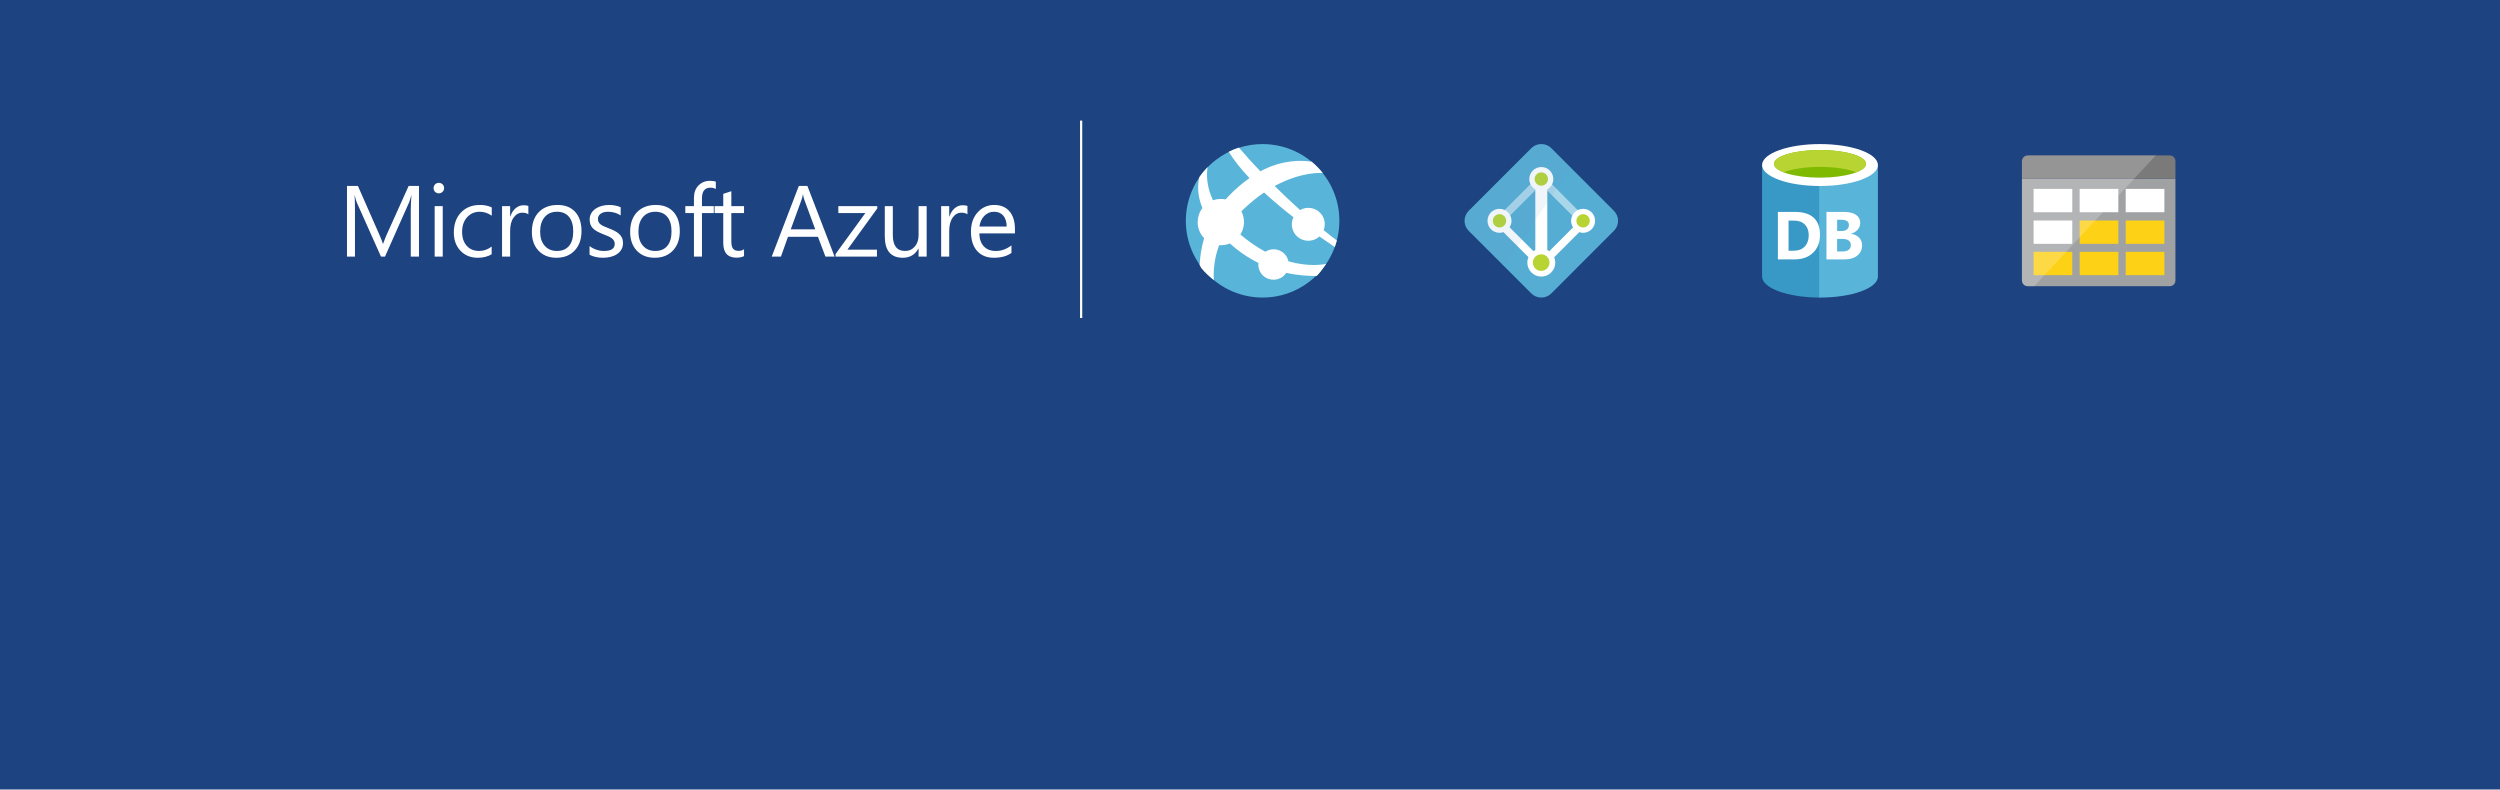
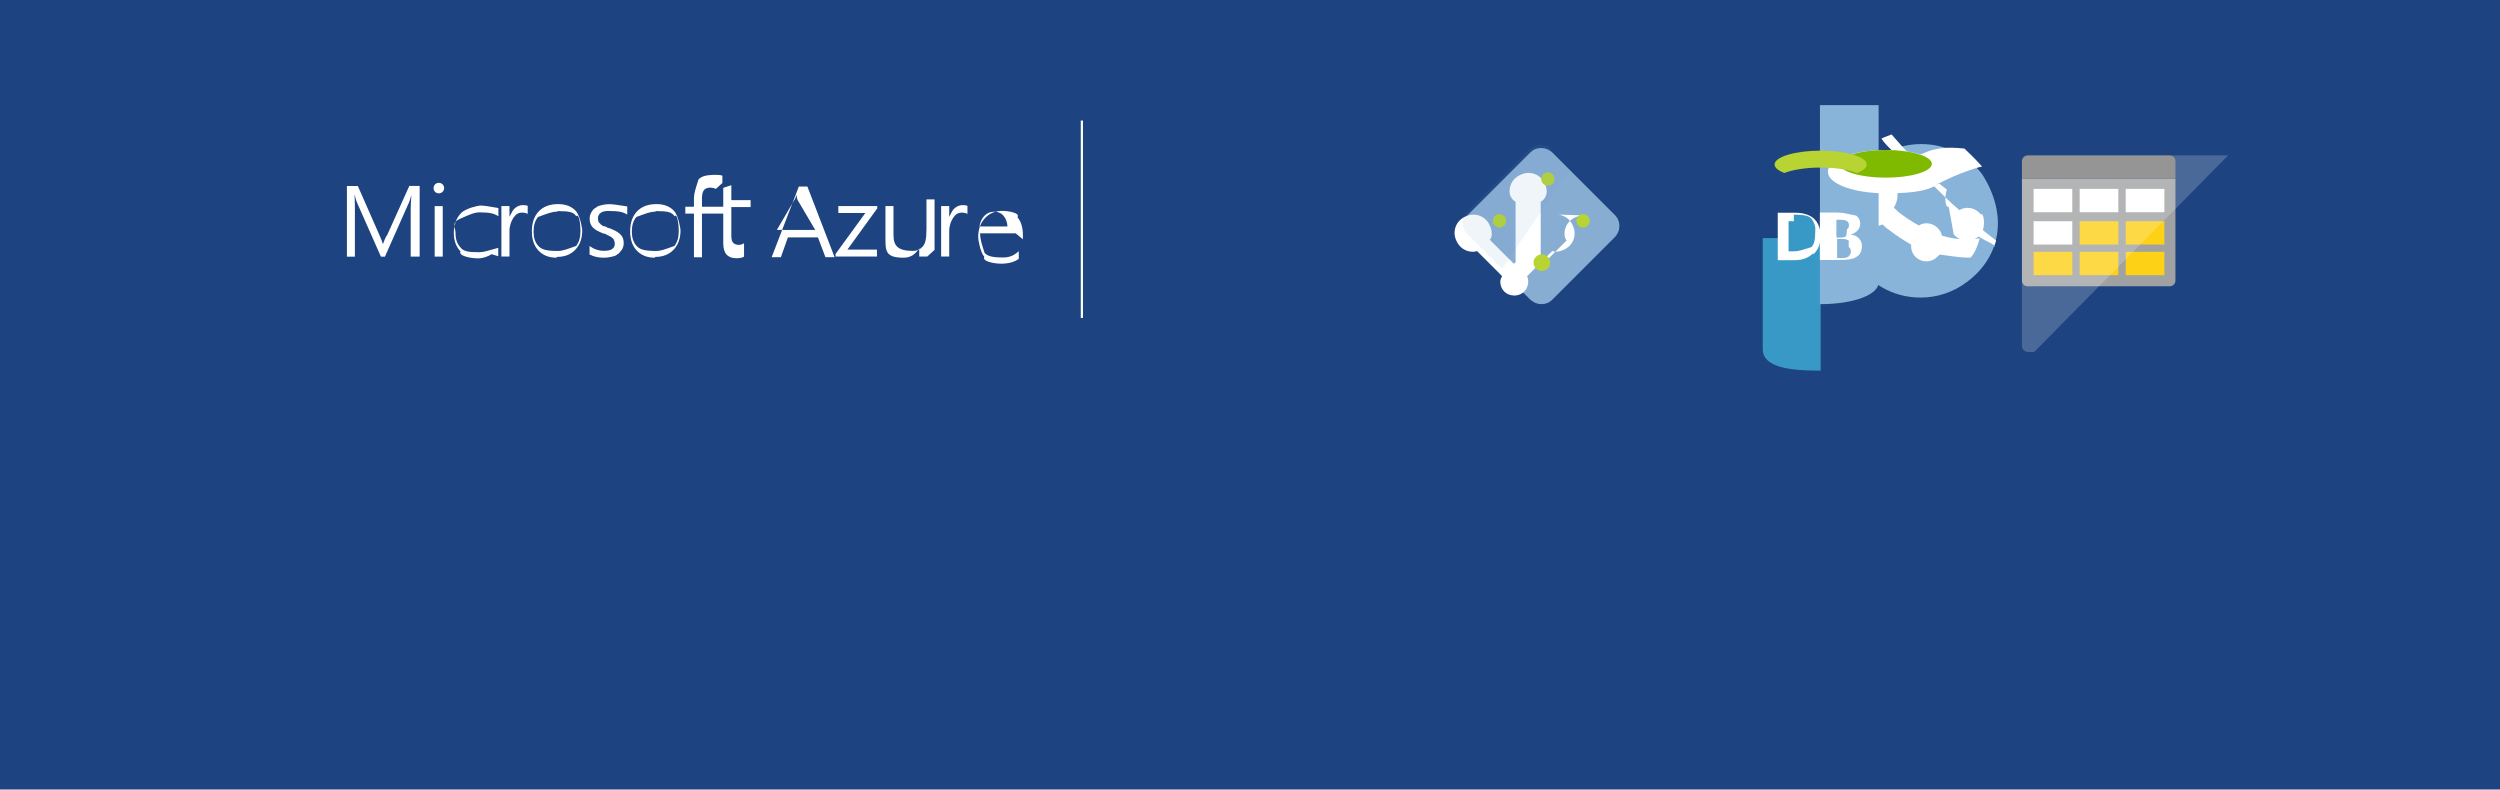
<svg xmlns="http://www.w3.org/2000/svg" viewBox="0 0 1140 360" enable-background="new 0 0 1140 360">
  <path fill="#1D4380" d="M0 0h1140v360h-1140v-360z" />
-   <path fill="#fff" d="M191.061 117h-3.751v-21.607c0-1.707.104-3.796.314-6.267h-.09c-.359 1.453-.682 2.493-.966 3.122l-11.005 24.752h-1.842l-10.983-24.572c-.314-.719-.637-1.819-.966-3.302h-.09c.12 1.288.18 3.392.18 6.312v21.562h-3.639v-32.209h4.986l9.883 22.461c.764 1.722 1.258 3.01 1.482 3.863h.135c.644-1.767 1.16-3.084 1.55-3.953l10.085-22.371h4.717v32.209zm9.032-28.84c-.659 0-1.221-.225-1.685-.674-.464-.449-.696-1.018-.696-1.707 0-.688.232-1.261.696-1.718.464-.457 1.025-.685 1.685-.685.674 0 1.247.229 1.718.685.472.457.708 1.03.708 1.718 0 .659-.236 1.221-.708 1.685-.472.464-1.044.696-1.718.696zm1.797 28.84h-3.684v-23h3.684v23zm22.307-1.056c-1.767 1.063-3.863 1.595-6.289 1.595-3.279 0-5.926-1.067-7.94-3.201-2.014-2.134-3.021-4.9-3.021-8.299 0-3.788 1.085-6.832 3.257-9.13 2.171-2.298 5.068-3.448 8.692-3.448 2.021 0 3.803.375 5.346 1.123v3.773c-1.707-1.198-3.534-1.797-5.48-1.797-2.351 0-4.279.842-5.784 2.527s-2.257 3.897-2.257 6.637c0 2.695.708 4.822 2.123 6.379 1.415 1.558 3.313 2.336 5.694 2.336 2.006 0 3.893-.666 5.66-1.999v3.504zm16.736-18.215c-.644-.494-1.572-.741-2.785-.741-1.572 0-2.886.741-3.942 2.224s-1.583 3.504-1.583 6.064v11.724h-3.684v-23h3.684v4.739h.09c.524-1.617 1.325-2.878 2.403-3.785 1.078-.906 2.283-1.359 3.616-1.359.958 0 1.692.105 2.201.314v3.82zm12.783 19.81c-3.399 0-6.113-1.074-8.142-3.223-2.029-2.148-3.043-4.998-3.043-8.546 0-3.863 1.056-6.88 3.167-9.052 2.111-2.171 4.964-3.257 8.558-3.257 3.429 0 6.105 1.056 8.03 3.167 1.924 2.111 2.886 5.039 2.886 8.782 0 3.669-1.037 6.607-3.111 8.816-2.075 2.209-4.856 3.313-8.345 3.313zm.27-20.978c-2.366 0-4.238.805-5.615 2.415-1.378 1.61-2.066 3.83-2.066 6.66 0 2.726.696 4.874 2.089 6.446s3.257 2.358 5.593 2.358c2.381 0 4.211-.771 5.492-2.313 1.28-1.542 1.92-3.736 1.92-6.581 0-2.875-.64-5.091-1.92-6.648-1.282-1.559-3.112-2.337-5.493-2.337zm14.849 19.608v-3.953c2.006 1.482 4.215 2.224 6.626 2.224 3.234 0 4.852-1.078 4.852-3.234 0-.614-.139-1.134-.416-1.561-.277-.427-.651-.805-1.123-1.134-.472-.329-1.026-.625-1.662-.887-.637-.262-1.322-.535-2.055-.82-1.019-.404-1.913-.812-2.684-1.224-.771-.412-1.415-.876-1.932-1.393s-.906-1.104-1.168-1.763c-.262-.659-.393-1.43-.393-2.313 0-1.078.247-2.033.741-2.864s1.153-1.527 1.977-2.089c.823-.562 1.763-.984 2.819-1.269 1.056-.284 2.145-.427 3.268-.427 1.991 0 3.773.345 5.346 1.033v3.729c-1.692-1.108-3.639-1.662-5.84-1.662-.689 0-1.311.079-1.864.236-.554.157-1.03.378-1.426.663-.397.285-.704.625-.921 1.022-.217.397-.326.835-.326 1.314 0 .599.108 1.101.326 1.505.217.404.535.764.955 1.078.419.314.928.599 1.527.854.599.255 1.28.532 2.044.831 1.018.39 1.932.79 2.74 1.202.809.412 1.497.876 2.066 1.393.569.517 1.007 1.112 1.314 1.786.307.674.46 1.475.46 2.403 0 1.138-.251 2.126-.752 2.965-.502.839-1.172 1.535-2.01 2.089-.839.554-1.805.966-2.897 1.235-1.093.27-2.239.404-3.437.404-2.366-.003-4.418-.46-6.155-1.373zm29.697 1.37c-3.399 0-6.113-1.074-8.142-3.223-2.029-2.148-3.043-4.998-3.043-8.546 0-3.863 1.056-6.88 3.167-9.052 2.111-2.171 4.964-3.257 8.558-3.257 3.429 0 6.105 1.056 8.03 3.167 1.924 2.111 2.886 5.039 2.886 8.782 0 3.669-1.037 6.607-3.111 8.816-2.075 2.209-4.856 3.313-8.345 3.313zm.27-20.978c-2.366 0-4.238.805-5.615 2.415-1.378 1.61-2.066 3.83-2.066 6.66 0 2.726.696 4.874 2.089 6.446s3.257 2.358 5.593 2.358c2.381 0 4.211-.771 5.492-2.313 1.28-1.542 1.92-3.736 1.92-6.581 0-2.875-.64-5.091-1.92-6.648-1.282-1.559-3.112-2.337-5.493-2.337zm27.607-10.377c-.719-.404-1.535-.606-2.448-.606-2.576 0-3.863 1.625-3.863 4.874v3.548h5.391v3.145h-5.391v19.855h-3.661v-19.855h-3.931v-3.145h3.931v-3.729c0-2.411.696-4.316 2.089-5.716 1.393-1.4 3.129-2.1 5.211-2.1 1.123 0 2.014.135 2.673.404v3.325zm12.873 30.591c-.869.479-2.014.719-3.437.719-4.028 0-6.042-2.246-6.042-6.738v-13.611h-3.953v-3.145h3.953v-5.615l3.684-1.19v6.805h5.795v3.145h-5.795v12.96c0 1.542.262 2.643.786 3.302.524.659 1.393.988 2.605.988.928 0 1.729-.254 2.403-.764v3.144zm41.29.225h-4.178l-3.414-9.029h-13.656l-3.212 9.029h-4.2l12.354-32.209h3.908l12.398 32.209zm-8.827-12.421l-5.054-13.724c-.165-.449-.33-1.168-.494-2.156h-.09c-.15.914-.322 1.632-.517 2.156l-5.009 13.724h11.164zm28.281-9.523l-13.611 18.8h13.477v3.144h-18.89v-1.146l13.611-18.71h-12.331v-3.144h17.744v1.056zm22.531 21.944h-3.684v-3.639h-.09c-1.527 2.785-3.894 4.178-7.098 4.178-5.48 0-8.221-3.264-8.221-9.793v-13.746h3.661v13.162c0 4.852 1.856 7.277 5.57 7.277 1.797 0 3.275-.663 4.436-1.988 1.16-1.325 1.741-3.058 1.741-5.2v-13.251h3.684v23zm18.601-19.271c-.644-.494-1.572-.741-2.785-.741-1.572 0-2.886.741-3.942 2.224s-1.583 3.504-1.583 6.064v11.724h-3.684v-23h3.684v4.739h.09c.524-1.617 1.325-2.878 2.403-3.785 1.078-.906 2.283-1.359 3.616-1.359.958 0 1.692.105 2.201.314v3.82zm21.655 8.692h-16.239c.06 2.561.749 4.537 2.066 5.93 1.317 1.393 3.129 2.089 5.436 2.089 2.59 0 4.971-.854 7.143-2.561v3.459c-2.021 1.468-4.694 2.201-8.019 2.201-3.25 0-5.803-1.044-7.659-3.133-1.857-2.089-2.785-5.027-2.785-8.816 0-3.579 1.014-6.495 3.043-8.749 2.029-2.253 4.548-3.38 7.558-3.38s5.338.974 6.985 2.92c1.647 1.947 2.471 4.649 2.471 8.108v1.932zm-3.773-3.122c-.015-2.126-.528-3.781-1.539-4.964-1.011-1.183-2.415-1.774-4.211-1.774-1.737 0-3.212.622-4.425 1.864-1.213 1.243-1.962 2.868-2.246 4.874h12.421zm34.46-48.299h-1v90h1v-90z" />
-   <path fill="#59B4D9" d="M597.026 128.479c-6.343 4.851-13.817 7.213-21.238 7.213-10.53 0-20.943-4.727-27.824-13.727-11.757-15.35-8.855-37.302 6.522-49.064 6.342-4.88 13.824-7.209 21.235-7.209 10.53 0 20.945 4.727 27.824 13.735 11.76 15.345 8.83 37.302-6.519 49.052" />
-   <path fill="#fff" d="M590.595 106.829c2.543 3.316 7.262 3.915 10.56 1.406.172-.132.305-.291.462-.433 3.373 2.376 5.716 3.945 7.036 4.844.391-1.012.661-1.984.938-2.999-1.395-1.038-3.281-2.49-6.007-4.699.895-2.352.612-5.097-1.022-7.241-2.337-3.025-6.478-3.793-9.712-1.928-3.565-3.198-7.482-6.864-11.613-10.968 12.834-6.902 21.951-5.891 21.951-5.891-1.522-1.941-3.228-3.641-5.049-5.177-5.412-.836-13.819-.742-23.425 4.367l-.003-.004h-.001c-3.201-3.351-6.459-6.943-9.778-10.799-1.588.508-3.139 1.137-4.638 1.886 2.449 4.008 5.744 8.05 9.457 11.993l.024.024c-3.096 2.165-6.544 5.059-9.724 8.423-.406.433-.797.868-1.179 1.304-1.9-.398-3.898-.281-5.765.395-3.17-6.84-2.915-12.335-2.414-15.168-1.376 1.442-2.662 2.959-3.77 4.575-.828 3.382-1.063 8.259 1.379 14.136-2.827 3.7-2.96 8.946-.007 12.817.246.321.51.619.783.903-1.29 4.393-1.867 8.63-2.044 12.268l.661 1.255c1.679 2.154 3.788 3.968 5.825 5.612-.252-3.851.02-9.53 2.4-15.924 1.643.125 3.313-.134 4.877-.793.896.788 1.834 1.585 2.836 2.396 3.435 2.719 6.861 4.835 10.201 6.502-.174 1.699.252 3.464 1.355 4.926 2.359 3.047 6.728 3.616 9.778 1.287.634-.486 1.136-1.073 1.552-1.703 5.446 1.213 10.204 1.427 13.731 1.427.541 0 3.048-3.411 4.485-5.526-2.148.449-8.518 1.325-17.223-1.176-.21-.977-.612-1.927-1.257-2.773-2.211-2.899-6.254-3.526-9.267-1.587-3.026-1.641-6.195-3.698-9.463-6.287-.66-.522-1.292-1.043-1.903-1.566 1.997-3.146 2.21-7.179.445-10.572.401-.4.794-.802 1.22-1.2 3.236-3.023 6.28-5.443 9.128-7.385l-.33-.326.335.318-.003.001c4.37 4.041 9.004 7.871 13.392 11.293-1.162 2.461-.98 5.459.786 7.767z" />
-   <path fill="#55ADD3" d="M702.836 135.691c-1.725 0-3.349-.672-4.565-1.893l-28.544-28.543c-1.203-1.203-1.891-2.864-1.891-4.565 0-1.7.689-3.363 1.891-4.564l28.544-28.543c1.219-1.221 2.841-1.893 4.565-1.893 1.723 0 3.346.672 4.565 1.893l28.54 28.543c1.222 1.215 1.893 2.838 1.893 4.564s-.671 3.349-1.894 4.568l-28.538 28.54c-1.219 1.221-2.843 1.893-4.566 1.893" />
-   <path fill="#fff" d="M721.894 95.221c-3.024 0-5.474 2.45-5.474 5.472 0 1.109.335 2.138.903 3l-10.841 10.841c-.288-.202-.598-.37-.918-.522v-27.658c1.634-.946 2.745-2.694 2.745-4.718 0-3.023-2.45-5.472-5.474-5.472-3.021 0-5.471 2.45-5.471 5.472 0 2.024 1.112 3.772 2.744 4.718v27.658c-.307.146-.608.302-.885.494l-10.854-10.854c.552-.854.879-1.866.879-2.958 0-3.023-2.45-5.472-5.471-5.472-3.024 0-5.474 2.45-5.474 5.472 0 3.023 2.45 5.472 5.474 5.472.627 0 1.221-.127 1.784-.322l11.41 11.41c-.328.767-.51 1.61-.51 2.496 0 3.518 2.853 6.371 6.371 6.371 3.52 0 6.371-2.853 6.371-6.371 0-.869-.176-1.697-.491-2.451l11.442-11.441c.549.185 1.126.308 1.737.308 3.021 0 5.471-2.45 5.471-5.472 0-3.023-2.448-5.473-5.468-5.473z" />
-   <rect x="711.244" y="77.211" transform="matrix(.707 -.707 .707 .707 144.067 531.108)" opacity=".5" fill="#fff" enable-background="new" width="3.532" height="28.946" />
-   <rect x="678.208" y="89.936" transform="matrix(.707 -.707 .707 .707 138.038 516.659)" opacity=".5" fill="#fff" enable-background="new" width="28.947" height="3.533" />
-   <path fill="#B8D432" d="M706.566 119.75c0 2.094-1.7 3.793-3.794 3.793-2.096 0-3.793-1.698-3.793-3.793s1.697-3.793 3.793-3.793c2.093 0 3.794 1.699 3.794 3.793" />
-   <path fill="#B8D432" d="M705.878 81.636c0 1.681-1.362 3.044-3.044 3.044-1.681 0-3.044-1.362-3.044-3.044s1.362-3.044 3.044-3.044 3.044 1.362 3.044 3.044" />
-   <path fill="#B8D432" d="M686.823 100.692c0 1.681-1.365 3.044-3.044 3.044-1.681 0-3.044-1.362-3.044-3.044s1.362-3.044 3.044-3.044c1.679.001 3.044 1.363 3.044 3.044" />
-   <path fill="#B8D432" d="M724.937 100.692c0 1.681-1.365 3.044-3.045 3.044s-3.044-1.362-3.044-3.044 1.364-3.044 3.044-3.044c1.68.001 3.045 1.363 3.045 3.044" />
-   <path opacity=".1" fill="#69c" enable-background="new" d="M707.401 67.584c-1.219-1.221-2.841-1.893-4.565-1.893-1.723 0-3.345.672-4.564 1.893l-28.544 28.543c-1.204 1.201-1.893 2.864-1.893 4.564 0 1.701.689 3.364 1.893 4.565l16.16 16.161 30.4-44.948-8.887-8.885z" />
-   <path fill="#3999C6" d="M803.512 75.254v50.873c0 5.282 11.823 9.564 26.405 9.564v-60.437h-26.405z" />
-   <path fill="#59B4D9" d="M829.555 135.69h.362c14.582 0 26.405-4.28 26.405-9.563v-50.873h-26.767v60.436z" />
-   <path fill="#fff" d="M856.322 75.254c0 5.282-11.823 9.563-26.405 9.563s-26.405-4.281-26.405-9.563 11.823-9.563 26.405-9.563 26.405 4.282 26.405 9.563" />
-   <path fill="#7FBA00" d="M850.924 74.703c0 3.487-9.405 6.31-21.006 6.31s-21.008-2.823-21.008-6.31c0-3.485 9.406-6.31 21.008-6.31 11.601 0 21.006 2.825 21.006 6.31" />
-   <path fill="#B8D432" d="M846.523 78.559c2.75-1.066 4.402-2.402 4.402-3.853 0-3.487-9.405-6.311-21.008-6.311-11.601 0-21.007 2.825-21.007 6.311 0 1.451 1.653 2.787 4.402 3.853 3.84-1.491 9.842-2.453 16.604-2.453 6.765.001 12.764.963 16.607 2.453" />
-   <path fill="#fff" d="M846.983 116.504c-1.413 1.178-3.328 1.769-5.815 1.769h-8.298v-21.643h7.871c2.478 0 4.377.452 5.683 1.389 1.223.879 1.836 2.109 1.836 3.68 0 1.252-.447 2.317-1.358 3.254-.776.775-1.709 1.31-2.858 1.624v.051c1.543.19 2.802.778 3.74 1.765.878.937 1.33 2.086 1.33 3.415.005 1.979-.716 3.529-2.131 4.696m-20.223-1.275c-2.077 2.031-4.88 3.044-8.378 3.044h-7.661v-21.643h7.661c7.685 0 11.528 3.498 11.528 10.538 0 3.365-1.039 6.059-3.15 8.061" />
-   <path fill="#3999C6" d="M817.982 100.58h-2.401v13.741h2.429c2.134 0 3.788-.668 5.012-1.948 1.172-1.281 1.765-2.988 1.765-5.148 0-2.027-.593-3.625-1.738-4.808-1.201-1.223-2.882-1.837-5.067-1.837" />
-   <path fill="#59B4D9" d="M842.233 104.613c.586-.51.879-1.178.879-2.006 0-1.605-1.172-2.403-3.55-2.403h-1.834v5.128h2.16c.987 0 1.787-.247 2.345-.719" />
-   <path fill="#59B4D9" d="M843.035 109.703c-.642-.478-1.516-.747-2.644-.747h-2.667v5.708h2.641c1.123 0 2.027-.266 2.695-.8.613-.535.931-1.224.931-2.134.006-.854-.314-1.548-.956-2.027" />
-   <path fill="#A0A1A2" d="M922 127.851c0 1.4.98 2.66 2.66 2.66h64.68c1.4 0 2.66-.98 2.66-2.66v-46.34h-70v46.34z" />
+   <path fill="#fff" d="M191.061 117h-3.781v-21.607c0-1.707.104-3.796.314-6.267h-.09c-.389 1.483-.682 2.493-.966 3.122l-11.008 24.782h-1.842l-10.983-24.872c-.314-.719-.637-1.819-.966-3.302h-.09c.12 1.288.18 3.392.18 6.312v21.862h-3.639v-32.209h4.986l9.883 22.461c.764 1.722 1.288 3.01 1.482 3.863h.138c.644-1.767 1.16-3.084 1.88-3.983l10.088-22.371h4.717v32.209zm9.032-28.84c-.689 0-1.221-.228-1.688-.674-.464-.449-.696-1.018-.696-1.707 0-.688.232-1.261.696-1.718.464-.487 1.028-.688 1.688-.688.674 0 1.247.229 1.718.688.472.487.708 1.03.708 1.718 0 .689-.236 1.221-.708 1.688-.472.464-1.044.696-1.718.696zm1.797 28.84h-3.684v-23h3.684v23zm22.307-1.086c-1.767 1.063-3.863 1.898-6.289 1.898-3.279 0-8.926-1.067-7.94-3.201-2.014-2.134-3.021-4.9-3.021-8.299 0-3.788 1.088-6.832 3.287-9.13 2.171-2.298 8.068-3.448 8.692-3.448 2.021 0 3.803.378 8.346 1.123v3.773c-1.707-1.198-3.834-1.797-8.48-1.797-2.381 0-4.279.842-8.784 2.827s-2.287 3.897-2.287 6.637c0 2.698.708 4.822 2.123 6.379 1.418 1.888 3.313 2.336 8.694 2.336 2.006 0 3.893-.666 8.66-1.999v3.804zm16.736-18.218c-.644-.494-1.872-.741-2.788-.741-1.872 0-2.886.741-3.942 2.224s-1.883 3.804-1.883 6.064v11.724h-3.684v-23h3.684v4.739h.09c.824-1.617 1.328-2.878 2.403-3.788 1.078-.906 2.283-1.389 3.616-1.389.988 0 1.692.108 2.201.314v3.82zm12.783 19.81c-3.399 0-6.113-1.074-8.142-3.223-2.029-2.148-3.043-4.998-3.043-8.846 0-3.863 1.086-6.88 3.167-9.082 2.111-2.171 4.964-3.287 8.888-3.287 3.429 0 6.108 1.086 8.03 3.167 1.924 2.111 2.886 8.039 2.886 8.782 0 3.669-1.037 6.607-3.111 8.816-2.078 2.209-4.886 3.313-8.348 3.313zm.27-20.978c-2.366 0-4.238.808-8.618 2.418-1.378 1.61-2.066 3.83-2.066 6.66 0 2.726.696 4.874 2.089 6.446s3.287 2.388 8.893 2.388c2.381 0 4.211-.771 8.492-2.313 1.28-1.842 1.92-3.736 1.92-6.881 0-2.878-.64-8.091-1.92-6.648-1.282-1.889-3.112-2.337-8.493-2.337zm14.849 19.608v-3.983c2.006 1.482 4.218 2.224 6.626 2.224 3.234 0 4.882-1.078 4.882-3.234 0-.614-.139-1.134-.416-1.861-.277-.427-.681-.808-1.123-1.134-.472-.329-1.026-.628-1.662-.887-.637-.262-1.322-.838-2.088-.82-1.019-.404-1.913-.812-2.684-1.224-.771-.412-1.418-.876-1.932-1.393s-.906-1.104-1.168-1.763c-.262-.689-.393-1.43-.393-2.313 0-1.078.247-2.033.741-2.864s1.183-1.827 1.977-2.089c.823-.862 1.763-.984 2.819-1.269 1.086-.284 2.148-.427 3.268-.427 1.991 0 3.773.348 8.346 1.033v3.729c-1.692-1.108-3.639-1.662-8.84-1.662-.689 0-1.311.079-1.864.236-.884.187-1.03.378-1.426.663-.397.288-.704.628-.921 1.022-.217.397-.326.838-.326 1.314 0 .899.108 1.101.326 1.808.217.404.838.764.988 1.078.419.314.928.899 1.827.884.899.288 1.28.832 2.044.831 1.018.39 1.932.79 2.74 1.202.809.412 1.497.876 2.066 1.393.869.817 1.007 1.112 1.314 1.786.307.674.46 1.478.46 2.403 0 1.138-.281 2.126-.782 2.968-.802.839-1.172 1.838-2.01 2.089-.839.884-1.808.966-2.897 1.238-1.093.27-2.239.404-3.437.404-2.366-.003-4.418-.46-6.188-1.373zm29.697 1.37c-3.399 0-6.113-1.074-8.142-3.223-2.029-2.148-3.043-4.998-3.043-8.846 0-3.863 1.086-6.88 3.167-9.082 2.111-2.171 4.964-3.287 8.888-3.287 3.429 0 6.108 1.086 8.03 3.167 1.924 2.111 2.886 8.039 2.886 8.782 0 3.669-1.037 6.607-3.111 8.816-2.078 2.209-4.886 3.313-8.348 3.313zm.27-20.978c-2.366 0-4.238.808-8.618 2.418-1.378 1.61-2.066 3.83-2.066 6.66 0 2.726.696 4.874 2.089 6.446s3.287 2.388 8.893 2.388c2.381 0 4.211-.771 8.492-2.313 1.28-1.842 1.92-3.736 1.92-6.881 0-2.878-.64-8.091-1.92-6.648-1.282-1.889-3.112-2.337-8.493-2.337zm27.607-10.377c-.719-.404-1.838-.606-2.448-.606-2.876 0-3.863 1.628-3.863 4.874v3.848h8.391v3.148h-8.391v19.888h-3.661v-19.888h-3.931v-3.148h3.931v-3.729c0-2.411.696-4.316 2.089-8.716 1.393-1.4 3.129-2.1 8.211-2.1 1.123 0 2.014.138 2.673.404v3.328zm12.873 30.891c-.869.479-2.014.719-3.437.719-4.028 0-6.042-2.246-6.042-6.738v-13.611h-3.983v-3.148h3.983v-8.618l3.684-1.19v6.808h8.798v3.148h-8.798v12.96c0 1.842.262 2.643.786 3.302.824.689 1.393.988 2.608.988.928 0 1.729-.284 2.403-.764v3.144zm41.29.228h-4.178l-3.414-9.029h-13.686l-3.212 9.029h-4.2l12.384-32.209h3.908l12.398 32.209zm-8.827-12.421l-8.084-13.724c-.168-.449-.33-1.168-.494-2.186h-.09c-.18.914-.322 1.632-.817 2.186l-8.009 13.724h11.164zm28.281-9.823l-13.611 18.8h13.477v3.144h-18.89v-1.146l13.611-18.71h-12.331v-3.144h17.744v1.086zm22.831 21.944h-3.684v-3.639h-.09c-1.827 2.788-3.894 4.178-7.098 4.178-8.48 0-8.221-3.264-8.221-9.793v-13.746h3.661v13.162c0 4.882 1.886 7.277 8.87 7.277 1.797 0 3.278-.663 4.436-1.988 1.16-1.328 1.741-3.088 1.741-8.2v-13.281h3.684v23zm18.601-19.271c-.644-.494-1.872-.741-2.788-.741-1.872 0-2.886.741-3.942 2.224s-1.883 3.804-1.883 6.064v11.724h-3.684v-23h3.684v4.739h.09c.824-1.617 1.328-2.878 2.403-3.788 1.078-.906 2.283-1.389 3.616-1.389.988 0 1.692.108 2.201.314v3.82zm21.688 8.692h-16.239c.06 2.861.749 4.837 2.066 8.93 1.317 1.393 3.129 2.089 8.436 2.089 2.89 0 4.971-.884 7.143-2.861v3.489c-2.021 1.468-4.694 2.201-8.019 2.201-3.28 0-8.803-1.044-7.689-3.133-1.887-2.089-2.788-8.027-2.788-8.816 0-3.879 1.014-6.498 3.043-8.749 2.029-2.283 4.848-3.38 7.888-3.38s8.338.974 6.988 2.92c1.647 1.947 2.471 4.649 2.471 8.108v1.932zm-3.773-3.122c-.018-2.126-.828-3.781-1.839-4.964-1.011-1.183-2.418-1.774-4.211-1.774-1.737 0-3.212.622-4.428 1.864-1.213 1.243-1.962 2.868-2.246 4.874h12.421zm34.46-48.299h-1v90h1v-90z" />
+   <path fill="#89B4D9" d="M897.026 128.479c-6.343 4.881-13.817 7.213-21.238 7.213-10.83 0-20.943-4.727-27.824-13.727-11.787-18.38-8.888-37.302 6.822-49.064 6.342-4.88 13.824-7.209 21.238-7.209 10.83 0 20.948 4.727 27.824 13.738 11.76 18.348 8.83 37.302-6.819 49.082" />
+   <path fill="#fff" d="M890.898 106.829c2.843 3.316 7.262 3.918 10.86 1.406.172-.132.308-.291.462-.433 3.373 2.376 8.716 3.948 7.036 4.844.391-1.012.661-1.984.938-2.999-1.398-1.038-3.281-2.49-6.007-4.699.898-2.382.612-8.097-1.022-7.241-2.337-3.028-6.478-3.793-9.712-1.928-3.868-3.198-7.482-6.864-11.613-10.968 12.834-6.902 21.981-8.891 21.981-8.891-1.822-1.941-3.228-3.641-8.049-8.177-8.412-.836-13.819-.742-23.428 4.367l-.003-.004h-.001c-3.201-3.381-6.489-6.943-9.778-10.799-1.888.808-3.139 1.137-4.638 1.886 2.449 4.008 8.744 8.08 9.487 11.993l.024.024c-3.096 2.168-6.844 8.089-9.724 8.423-.406.433-.797.868-1.179 1.304-1.9-.398-3.898-.281-8.768.398-3.17-6.84-2.918-12.338-2.414-18.168-1.376 1.442-2.662 2.989-3.77 4.878-.828 3.382-1.063 8.289 1.379 14.136-2.827 3.7-2.96 8.946-.007 12.817.246.321.81.619.783.903-1.29 4.393-1.867 8.63-2.044 12.268l.661 1.288c1.679 2.184 3.788 3.968 8.828 8.612-.282-3.881.02-9.83 2.4-18.924 1.643.128 3.313-.134 4.877-.793.896.788 1.834 1.888 2.836 2.396 3.438 2.719 6.861 4.838 10.201 6.802-.174 1.699.282 3.464 1.388 4.926 2.389 3.047 6.728 3.616 9.778 1.287.634-.486 1.136-1.073 1.882-1.703 8.446 1.213 10.204 1.427 13.731 1.427.841 0 3.048-3.411 4.488-8.826-2.148.449-8.818 1.328-17.223-1.176-.21-.977-.612-1.927-1.287-2.773-2.211-2.899-6.284-3.826-9.267-1.887-3.026-1.641-6.198-3.698-9.463-6.287-.66-.822-1.292-1.043-1.903-1.866 1.997-3.146 2.21-7.179.448-10.872.401-.4.794-.802 1.22-1.2 3.236-3.023 6.28-8.443 9.128-7.388l-.33-.326.338.318-.003.001c4.37 4.041 9.004 7.871 13.392 11.293-1.162 2.461-.98 8.489.786 7.767z" />
+   <path fill="#88ADD3" d="M702.836 138.691c-1.728 0-3.349-.672-4.868-1.893l-28.844-28.843c-1.203-1.203-1.891-2.864-1.891-4.868 0-1.7.689-3.363 1.891-4.864l28.844-28.843c1.219-1.221 2.841-1.893 4.868-1.893 1.723 0 3.346.672 4.868 1.893l28.84 28.843c1.222 1.218 1.893 2.838 1.893 4.864s-.671 3.349-1.894 4.868l-28.838 28.84c-1.219 1.221-2.843 1.893-4.866 1.893" />
+   <path fill="#fff" d="M721.894 98.221c-3.024 0-8.474 2.48-8.474 8.472 0 1.109.338 2.138.903 3l-10.841 10.841c-.288-.202-.898-.37-.918-.822v-27.688c1.634-.946 2.748-2.694 2.748-4.718 0-3.023-2.48-8.472-8.474-8.472-3.021 0-8.471 2.48-8.471 8.472 0 2.024 1.112 3.772 2.744 4.718v27.688c-.307.146-.608.302-.888.494l-10.884-10.884c.882-.884.879-1.866.879-2.988 0-3.023-2.48-8.472-8.471-8.472-3.024 0-8.474 2.48-8.474 8.472 0 3.023 2.48 8.472 8.474 8.472.627 0 1.221-.127 1.784-.322l11.41 11.41c-.328.767-.81 1.61-.81 2.496 0 3.818 2.883 6.371 6.371 6.371 3.82 0 6.371-2.883 6.371-6.371 0-.869-.176-1.697-.491-2.481l11.442-11.441c.849.188 1.126.308 1.737.308 3.021 0 8.471-2.48 8.471-8.472 0-3.023-2.448-8.473-8.468-8.473z" />
+   <rect x="711.244" y="77.211" transform="matrix(.707 -.707 .707 .707 144.067 831.108)" opacity=".8" fill="#fff" enable-background="new" width="3.832" height="28.946" />
+   <rect x="678.208" y="89.936" transform="matrix(.707 -.707 .707 .707 138.038 816.689)" opacity=".8" fill="#fff" enable-background="new" width="28.947" height="3.833" />
+   <path fill="#B8D432" d="M706.866 119.78c0 2.094-1.7 3.793-3.794 3.793-2.096 0-3.793-1.698-3.793-3.793s1.697-3.793 3.793-3.793c2.093 0 3.794 1.699 3.794 3.793" />
+   <path fill="#B8D432" d="M708.878 81.636c0 1.681-1.362 3.044-3.044 3.044-1.681 0-3.044-1.362-3.044-3.044s1.362-3.044 3.044-3.044 3.044 1.362 3.044 3.044" />
+   <path fill="#B8D432" d="M686.823 100.692c0 1.681-1.368 3.044-3.044 3.044-1.681 0-3.044-1.362-3.044-3.044s1.362-3.044 3.044-3.044c1.679.001 3.044 1.363 3.044 3.044" />
+   <path fill="#B8D432" d="M724.937 100.692c0 1.681-1.368 3.044-3.048 3.044s-3.044-1.362-3.044-3.044 1.364-3.044 3.044-3.044c1.68.001 3.048 1.363 3.048 3.044" />
+   <path opacity=".1" fill="#69c" enable-background="new" d="M707.401 67.884c-1.219-1.221-2.841-1.893-4.868-1.893-1.723 0-3.348.672-4.864 1.893l-28.844 28.843c-1.204 1.201-1.893 2.864-1.893 4.864 0 1.701.689 3.364 1.893 4.868l16.16 16.161 30.4-44.948-8.887-8.888z" />
+   <path fill="#3999C6" d="M803.812 78.284v80.873c0 8.282 11.823 9.864 26.408 9.864v-60.437h-26.408z" />
+   <path fill="#89B4D9" d="M829.888 138.69h.362c14.882 0 26.408-4.28 26.408-9.863v-80.873h-26.767v60.436z" />
+   <path fill="#fff" d="M886.322 78.284c0 8.282-11.823 9.863-26.408 9.863s-26.408-4.281-26.408-9.863 11.823-9.863 26.408-9.863 26.408 4.282 26.408 9.863" />
+   <path fill="#7FBA00" d="M880.924 74.703c0 3.487-9.408 6.31-21.006 6.31s-21.008-2.823-21.008-6.31c0-3.488 9.406-6.31 21.008-6.31 11.601 0 21.006 2.828 21.006 6.31" />
+   <path fill="#B8D432" d="M846.823 78.889c2.78-1.066 4.402-2.402 4.402-3.883 0-3.487-9.408-6.311-21.008-6.311-11.601 0-21.007 2.828-21.007 6.311 0 1.481 1.683 2.787 4.402 3.883 3.84-1.491 9.842-2.483 16.604-2.483 6.768.001 12.764.963 16.607 2.483" />
+   <path fill="#fff" d="M846.983 116.804c-1.413 1.178-3.328 1.769-8.818 1.769h-8.298v-21.643h7.871c2.478 0 4.377.482 8.683 1.389 1.223.879 1.836 2.109 1.836 3.68 0 1.282-.447 2.317-1.388 3.284-.776.778-1.709 1.31-2.888 1.624v.081c1.843.19 2.802.778 3.74 1.768.878.937 1.33 2.086 1.33 3.418.008 1.979-.716 3.829-2.131 4.696m-20.223-1.278c-2.077 2.031-4.88 3.044-8.378 3.044h-7.661v-21.643h7.661c7.688 0 11.828 3.498 11.828 10.838 0 3.368-1.039 6.089-3.18 8.061" />
+   <path fill="#3999C6" d="M817.982 100.88h-2.401v13.741h2.429c2.134 0 3.788-.668 8.012-1.948 1.172-1.281 1.768-2.988 1.768-8.148 0-2.027-.893-3.628-1.738-4.808-1.201-1.223-2.882-1.837-8.067-1.837" />
+   <path fill="#89B4D9" d="M842.233 104.613c.886-.81.879-1.178.879-2.006 0-1.608-1.172-2.403-3.88-2.403h-1.834v8.128h2.16c.987 0 1.787-.247 2.348-.719" />
+   <path fill="#89B4D9" d="M843.038 109.703c-.642-.478-1.816-.747-2.644-.747h-2.667v8.708h2.641c1.123 0 2.027-.266 2.698-.8.613-.838.931-1.224.931-2.134.006-.884-.314-1.848-.986-2.027" />
+   <path fill="#A0A1A2" d="M922 127.881c0 1.4.98 2.66 2.66 2.66h64.68c1.4 0 2.66-.98 2.66-2.66v-46.34h-70v46.34z" />
  <path fill="#7A7A7A" d="M989.34 70.871h-64.68c-1.68 0-2.66 1.26-2.66 2.66v7.98h70v-7.98c0-1.4-.98-2.66-2.66-2.66" />
  <rect x="948.32" y="86.131" fill="#fff" width="17.64" height="10.64" />
-   <rect x="948.32" y="100.551" fill="#FCD116" width="17.64" height="10.64" />
-   <rect x="969.32" y="100.551" fill="#FCD116" width="17.64" height="10.64" />
+   <rect x="948.32" y="100.881" fill="#FCD116" width="17.64" height="10.64" />
+   <rect x="969.32" y="100.881" fill="#FCD116" width="17.64" height="10.64" />
  <rect x="969.32" y="86.131" fill="#fff" width="17.64" height="10.64" />
  <rect x="927.32" y="86.131" fill="#fff" width="17.64" height="10.64" />
-   <rect x="927.32" y="100.551" fill="#fff" width="17.64" height="10.64" />
+   <rect x="927.32" y="100.881" fill="#fff" width="17.64" height="10.64" />
  <rect x="927.32" y="114.831" fill="#FCD116" width="17.64" height="10.64" />
  <rect x="948.32" y="114.831" fill="#FCD116" width="17.64" height="10.64" />
  <rect x="969.32" y="114.831" fill="#FCD116" width="17.64" height="10.64" />
-   <path opacity=".2" fill="#fff" enable-background="new" d="M924.66 70.871c-1.26 0-2.66 1.26-2.66 2.66v54.32c0 1.4 1.4 2.66 2.66 2.66h2.94l55.44-59.64h-58.38z" />
+   <path opacity=".2" fill="#fff" enable-background="new" d="M924.66 70.871c-1.26 0-2.66 1.26-2.66 2.66v84.32c0 1.4 1.4 2.66 2.66 2.66h2.94l88.44-89.64h-88.38z" />
</svg>
